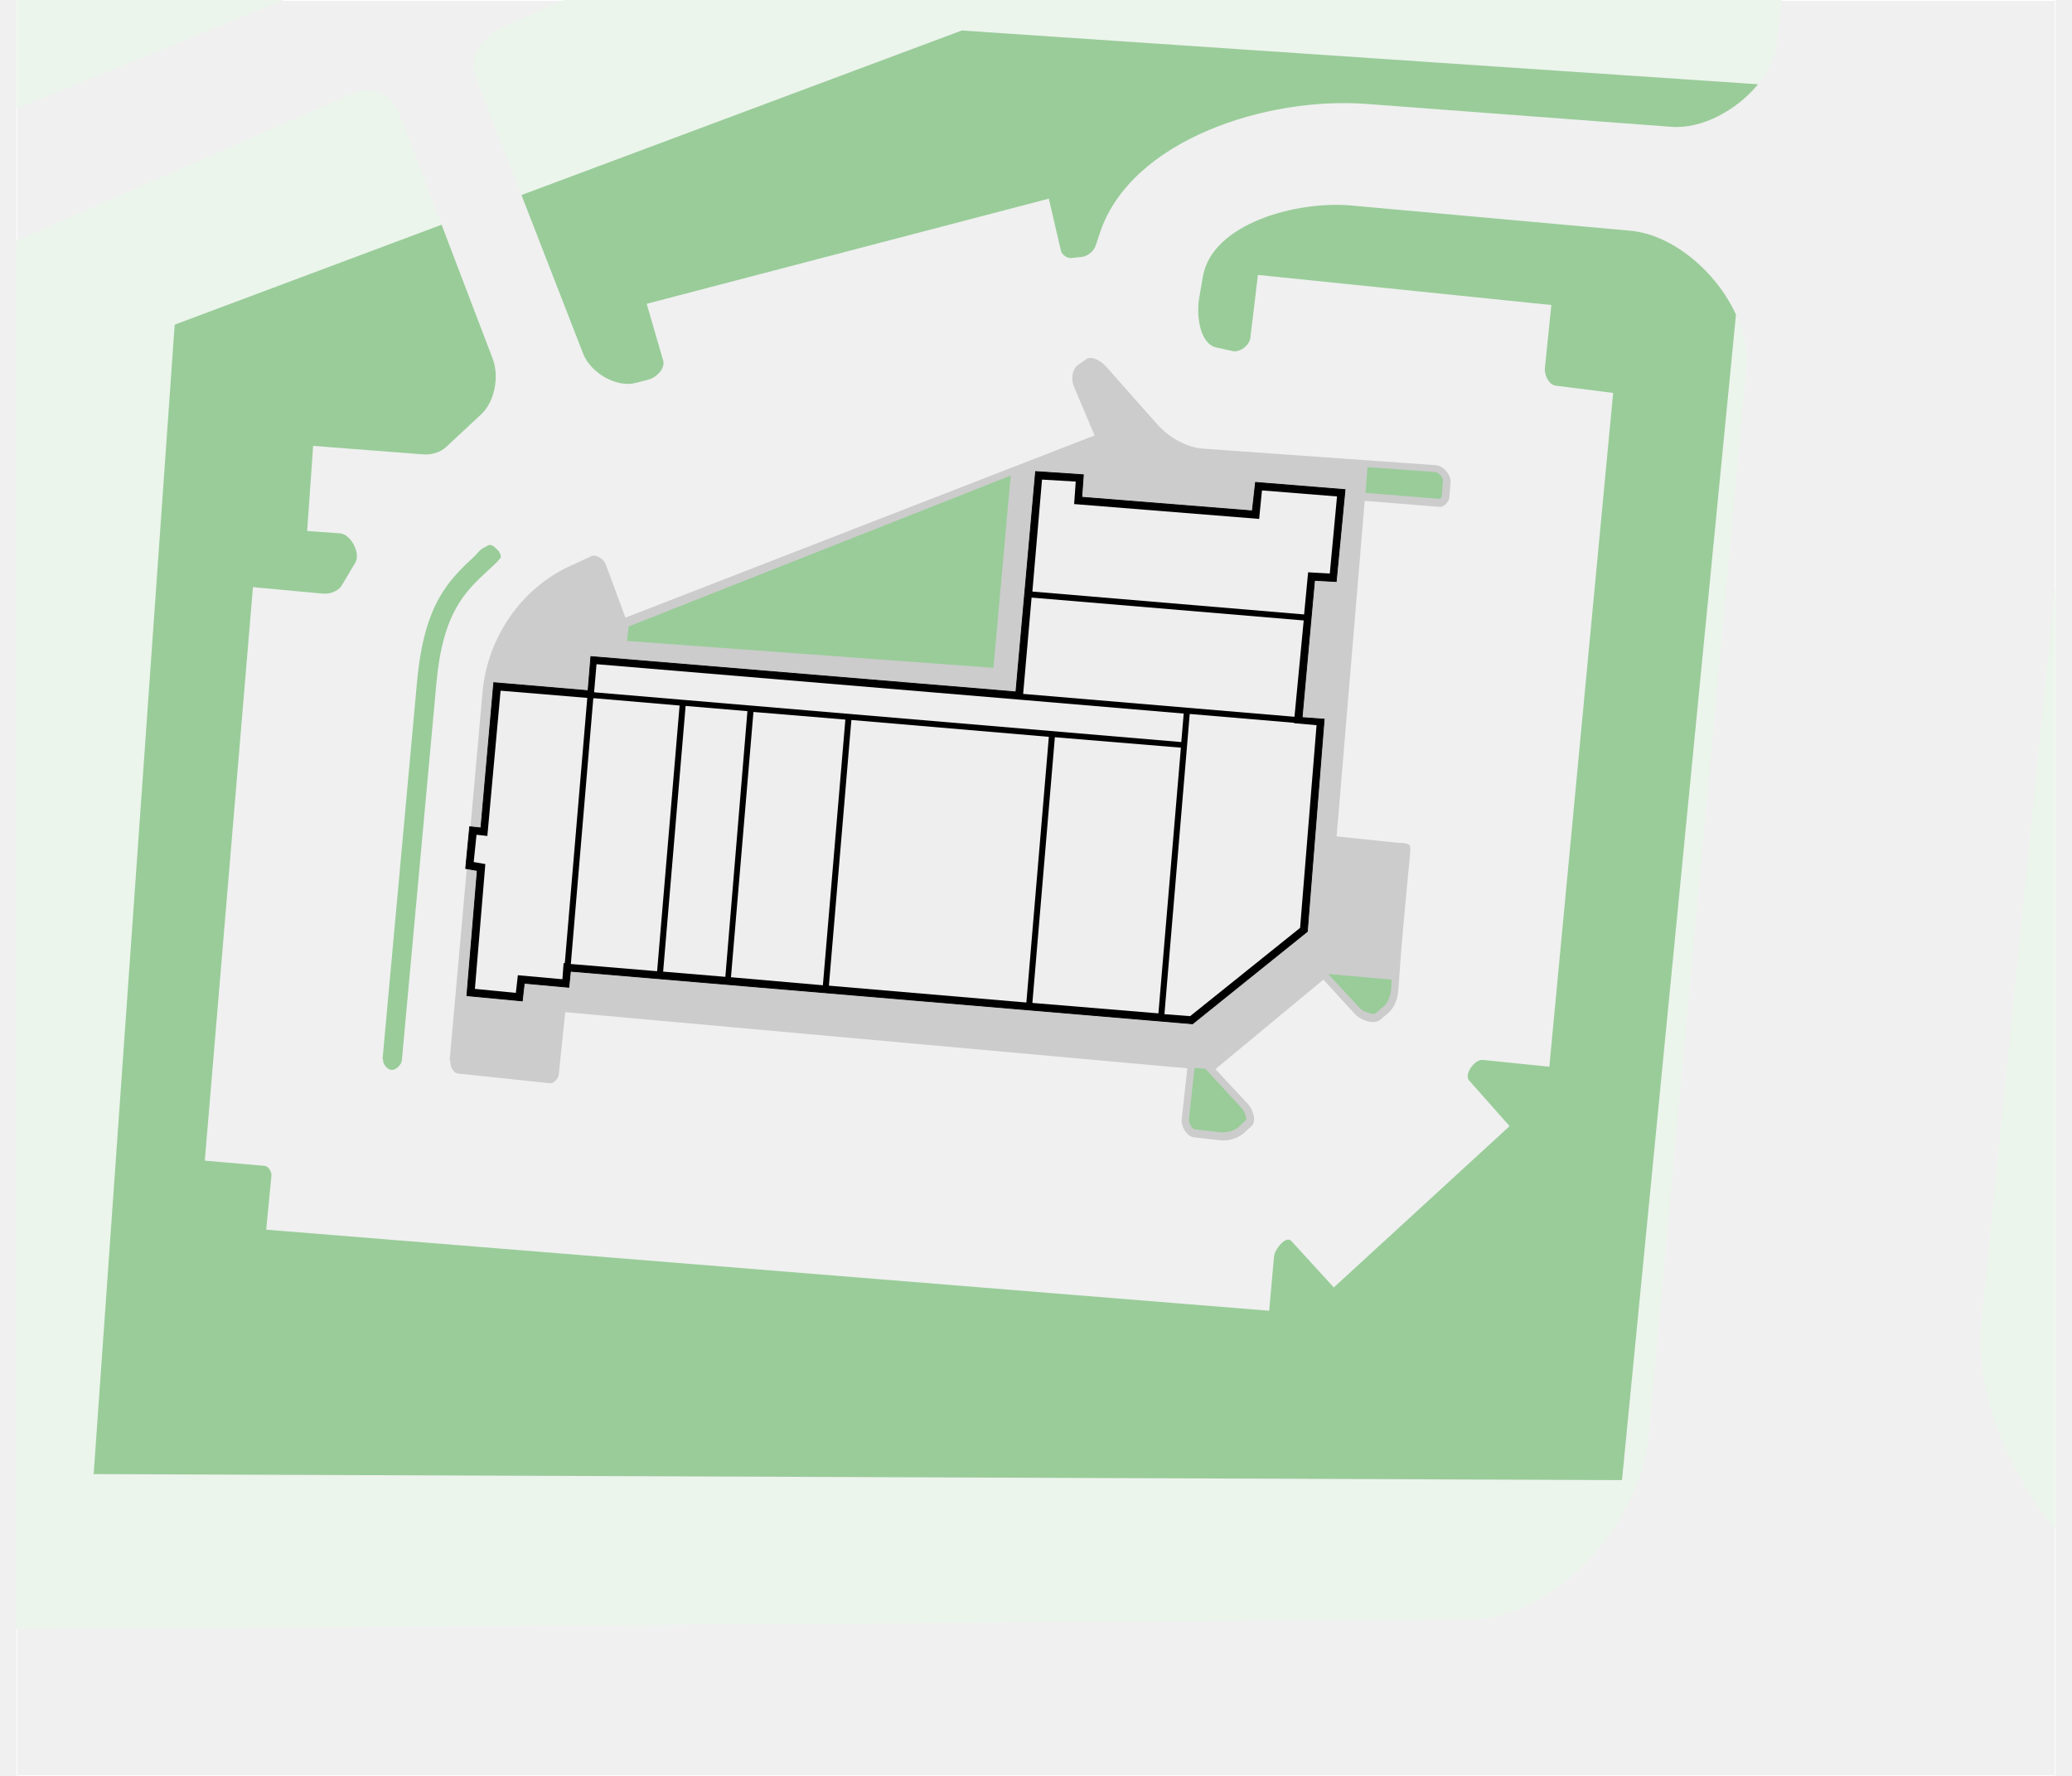
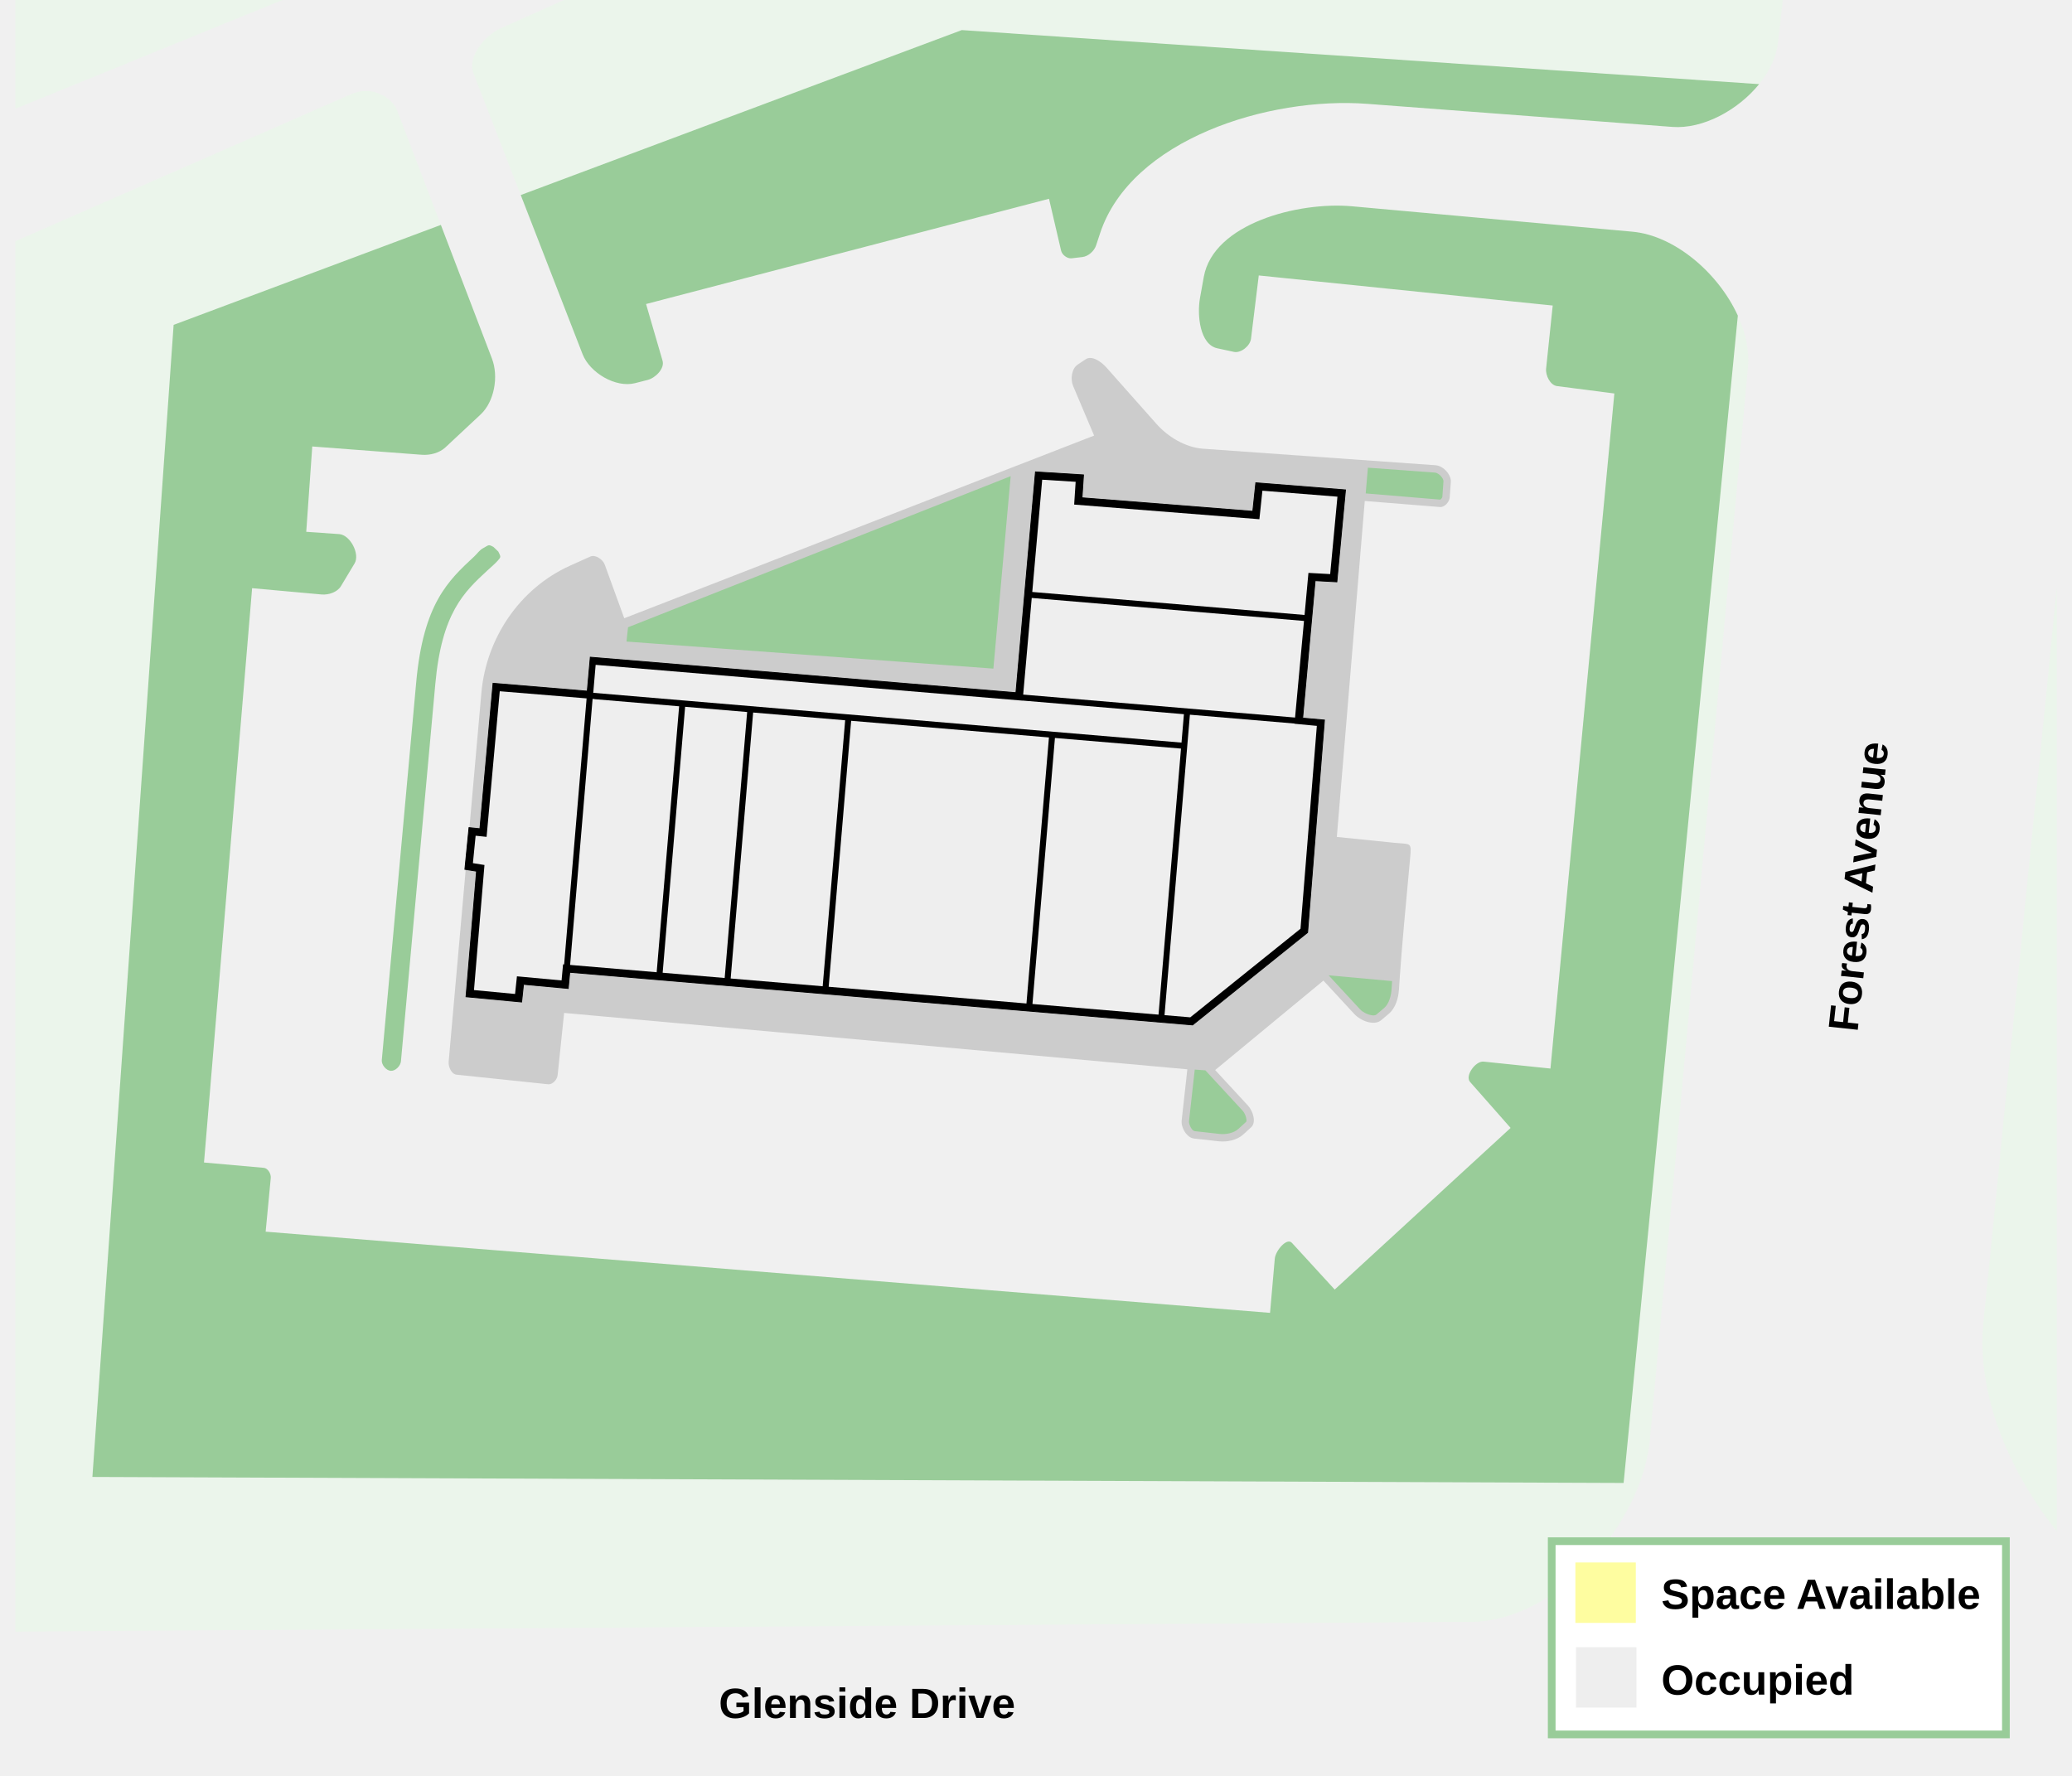
- <svg xmlns="http://www.w3.org/2000/svg" xml:space="preserve" width="504" height="432" shape-rendering="geometricPrecision" text-rendering="geometricPrecision" image-rendering="optimizeQuality" fill-rule="evenodd" clip-rule="evenodd" viewBox="0 0 508 442.5">
-   <g id="Border">
-     <polygon id="bounds" fill="none" stroke="white" stroke-width="0.2" points="0.1 0.1 507.9 0.1 507.9 442.4 0.1 442.4 " />
-   </g>
+ <svg xmlns="http://www.w3.org/2000/svg" xml:space="preserve" width="504px" height="432px" shape-rendering="geometricPrecision" text-rendering="geometricPrecision" image-rendering="optimizeQuality" fill-rule="evenodd" clip-rule="evenodd" viewBox="0 0 508 442">
  <g id="Ground">
-     <path id="sidewalk" fill="#CCCCCC" d="M107.9 264.3l8.2-91.8c1.2-13.6 9.6-26 22.1-31.6l5-2.3c1.2-0.6 3.1 0.7 3.6 2l4.9 13.3 116.9-45.4-5.2-12.3c-0.7-1.7-0.4-4.3 1.1-5.3l2-1.4c1.5-1 3.9 0.6 5.1 2l12.5 14.1c2.9 3.3 7.3 5.9 11.6 6.2l57.8 4.1c1.9 0.1 3.9 2.3 3.8 4.2l-0.3 3.8c-0.1 1.1-1.3 2.5-2.4 2.4l-18.7-1.5-7 83.6 14.3 1.5c4.3 0.4 4.3-0.3 3.9 4-1.1 11.5-2.1 21.9-2.6 29.7l-0.2 2.8c-0.1 2.2-0.9 4.6-2.5 6l-1.9 1.6c-1.7 1.5-5.1 0.2-6.6-1.5l-7.7-8.4-26.9 22.3 8.2 8.8c1.2 1.3 2.1 4.2 0.8 5.4l-2 1.8c-1.6 1.4-4 2-6.1 1.7l-6.2-0.7c-1.8-0.2-3.3-2.7-3.1-4.5l1.4-12.7-155-14-1.6 15.5c-0.1 1.1-1.3 2.4-2.3 2.2l-22.8-2.4c-1.2-0.1-2.1-2-1.9-3.2z" />
-     <path id="unowned-land" fill="#EBF5EB" d="M507.9 146.3l-18.3 182.9c-1.7 17.1 5.9 36.2 18.3 51.8l0-234.7zm-393.9-128l11.8 30.2 109.7-41 198.4 13.4c2.6-3.2 4.3-6.7 4.7-10.4l1.2-10.6-303.2 0-15.9 7.1c-3.9 1.8-8.2 7.1-6.6 11.2zm-19 9.1l10.9 28.6-66.5 24.9-20.2 286.6 380.9 1.5 28.4-290.4c1.9 4.2 2.9 8.6 2.5 12.8l-24.4 266.7c-1.9 21.1-23.2 45.3-44.4 45.4l-362.2 2.4 0-345.9 83.5-36.6c5.6-2.5 10.4 1.2 11.4 4zm-94.9-0.4l66.4-27-66.4 0 0 27z" />
-     <path id="owned-land" fill="#99CC99" d="M125.8 48.6l15.4 39.6c1.8 4.6 8.2 8.5 13.1 7.2l3.1-0.8c2-0.5 4.3-2.8 3.7-4.8l-4.1-14.1 100.2-26.2 3 12.9c0.2 1 1.5 2 2.6 1.9l2.7-0.3c1.5-0.2 3-1.5 3.4-2.9l1-3c7.7-23.4 41.9-34.1 66.5-32.2l75.9 5.7c7.5 0.6 16.3-4.1 21.6-10.6l-198.4-13.4-109.7 41zm-106.6 318.9l20.2-286.6 66.5-24.9 12.7 33.3c1.7 4.4 0.6 10.7-2.8 13.9l-8.8 8.2c-1.5 1.4-3.8 2-5.9 1.8l-27.2-2.1-1.5 21.2 8.2 0.6c2.7 0.2 5.2 5 3.8 7.3l-3.4 5.7c-0.9 1.5-3.1 2.2-4.8 2l-17.3-1.6-12 142.9 14.9 1.3c1 0.1 1.8 1.5 1.7 2.5l-1.3 13.4 249.9 20.2 1.2-13.5c0.2-1.9 3-5.3 4.3-3.9l10.6 11.6 43.8-40.2-10.1-11.4c-1.3-1.5 1.4-5.3 3.4-5.1l16.6 1.7 15.9-167.9-14.3-1.8c-1.7-0.2-2.9-2.7-2.7-4.4l1.6-15.7-73.1-7.5-1.9 15.7c-0.2 1.8-2.5 3.6-4.3 3.3l-4.1-0.9c-4.3-0.9-5.1-8.2-4.3-12.6l0.9-5.2c2.4-13.2 23.5-18.8 36.9-17.6l69.7 6.3c10.5 1 21.4 10.3 26.2 20.9l-28.4 290.4-380.9-1.5zm316.8-244.7l18.6 1.5c0.2-0.1 0.5-0.5 0.5-0.7l0.3-3.8c0.1-0.9-1.2-2.2-2.1-2.2l-16.7-1.2-0.5 6.4zm-42.5 143.3l-1.4 12.8c-0.1 0.7 0.7 2.4 1.4 2.5l6.2 0.7c1.5 0.2 3.5-0.2 4.7-1.2l1.9-1.8c0.2-0.3-0.1-1.2-0.2-1.5-0.2-0.4-0.4-0.9-0.7-1.3l-9.2-10-2.6-0.2zm33.3-23.4l7.8 8.4c0.4 0.5 1.1 0.9 1.7 1.1 0.6 0.2 1.9 0.7 2.4 0.2l1.9-1.6c1.3-1.1 1.8-3.1 1.9-4.7l0.1-2-15.8-1.4 0 0zm-235.6 21.1l8.6-94.1c1.8-19.5 8-25.2 14.4-31.2 0.7-0.7 1.3-1.6 2.2-2 1.5-0.8 1.3-1 2.6-0.3l1.2 1.2c0.6 1.3 0.7 1.3-0.1 2.2-0.7 0.8-1.7 1.7-2.6 2.5-5.8 5.4-11.3 10.5-12.9 28.2l-8.6 93.9c-0.1 1.1-1.4 2.4-2.5 2.4-1.2-0.1-2.3-1.5-2.2-2.7zm61.3-107.7l95.2-37.6-4.3 47.9-91.3-6.7 0.4-3.6z" />
+     <path id="sidewalk" fill="#CCCCCC" d="M107.823 264.273l8.154 -91.873c1.211,-13.646 9.584,-25.998 22.078,-31.62l5.041 -2.268c1.246,-0.561 3.107,0.726 3.574,2.01l4.856 13.355 116.938 -45.465 -5.231 -12.352c-0.705,-1.665 -0.376,-4.304 1.13,-5.308l2.029 -1.353c1.516,-1.011 3.874,0.65 5.083,2.013l12.476 14.064c2.92,3.291 7.26,5.896 11.649,6.207l57.852 4.11c1.876,0.133 3.925,2.306 3.789,4.181l-0.278 3.823c-0.082,1.127 -1.272,2.489 -2.399,2.398l-18.743 -1.506 -6.953 83.616 14.275 1.454c4.289,0.436 4.346,-0.3 3.948,4.028 -1.06,11.474 -2.056,21.912 -2.576,29.717l-0.187 2.807c-0.144,2.16 -0.854,4.598 -2.51,5.993l-1.924 1.621c-1.736,1.462 -5.099,0.159 -6.639,-1.508l-7.724 -8.357 -26.942 22.265 8.17 8.851c1.228,1.33 2.135,4.152 0.799,5.374l-1.951 1.784c-1.563,1.429 -4.014,1.955 -6.119,1.721l-6.16 -0.685c-1.811,-0.201 -3.275,-2.709 -3.074,-4.52l1.413 -12.711 -155.106 -14.033 -1.617 15.517c-0.112,1.075 -1.272,2.355 -2.347,2.242l-22.83 -2.39c-1.24,-0.13 -2.052,-1.957 -1.941,-3.2z" />
+     <path id="unowned-land" fill="#EBF5EB" d="M508.046 146.296l-18.271 183.016c-1.708,17.109 5.919,36.243 18.271,51.82l0 -234.836zm-394.035 -128.012l11.756 30.259 109.762 -41.056 198.436 13.453c2.553,-3.153 4.298,-6.737 4.706,-10.368l1.189 -10.572 -303.369 0 -15.874 7.124c-3.943,1.77 -8.171,7.13 -6.606,11.159zm-19.042 9.133l10.917 28.563 -66.509 24.878 -20.214 286.742 381.075 1.497 28.428 -290.536c1.926,4.222 2.9,8.649 2.517,12.835l-24.394 266.815c-1.928,21.091 -23.22,45.312 -44.398,45.453l-362.391 2.423 0 -346.062 83.521 -36.574c5.618,-2.46 10.402,1.227 11.448,3.966zm-94.969 -0.356l66.469 -27.061 -66.469 0 0 27.061z" />
+     <path id="owned-land" fill="#99CC99" d="M125.767 48.543l15.383 39.596c1.801,4.637 8.239,8.458 13.06,7.227l3.138 -0.802c1.955,-0.499 4.276,-2.843 3.712,-4.78l-4.107 -14.115 100.286 -26.194 3.007 12.913c0.244,1.048 1.538,2.028 2.607,1.903l2.675 -0.312c1.487,-0.173 2.957,-1.483 3.427,-2.905l0.987 -2.992c7.721,-23.397 41.946,-34.094 66.514,-32.236l75.912 5.742c7.548,0.571 16.308,-4.115 21.598,-10.648l-198.436 -13.453 -109.762 41.056zm-106.604 319.056l20.214 -286.742 66.509 -24.878 12.717 33.274c1.69,4.423 0.624,10.688 -2.836,13.92l-8.763 8.185c-1.498,1.399 -3.828,1.985 -5.872,1.83l-27.251 -2.064 -1.498 21.236 8.19 0.572c2.747,0.191 5.248,4.961 3.83,7.321l-3.401 5.657c-0.898,1.494 -3.077,2.204 -4.813,2.047l-17.277 -1.564 -11.974 142.945 14.877 1.322c1.013,0.09 1.837,1.494 1.74,2.507l-1.275 13.384 249.966 20.207 1.184 -13.499c0.169,-1.924 2.969,-5.338 4.273,-3.914l10.634 11.613 43.782 -40.227 -10.092 -11.446c-1.341,-1.521 1.362,-5.269 3.38,-5.06l16.629 1.725 15.903 -168.016 -14.272 -1.842c-1.7,-0.219 -2.892,-2.663 -2.713,-4.368l1.643 -15.681 -73.156 -7.484 -1.932 15.755c-0.218,1.777 -2.518,3.642 -4.268,3.263l-4.125 -0.892c-4.327,-0.936 -5.079,-8.214 -4.293,-12.572l0.94 -5.212c2.389,-13.25 23.486,-18.772 36.895,-17.558l69.761 6.321c10.53,0.954 21.406,10.278 26.25,20.896l-28.428 290.536 -381.075 -1.497zm316.895 -244.793l18.561 1.548c0.2,-0.105 0.49,-0.497 0.51,-0.69l0.278 -3.823c0.062,-0.863 -1.241,-2.154 -2.085,-2.213l-16.721 -1.227 -0.543 6.406zm-42.55 143.402l-1.427 12.843c-0.081,0.731 0.663,2.402 1.449,2.489l6.16 0.685c1.539,0.171 3.5,-0.175 4.675,-1.25l1.95 -1.782c0.197,-0.263 -0.066,-1.229 -0.168,-1.501 -0.162,-0.436 -0.423,-0.925 -0.741,-1.269l-9.25 -10.021 -2.648 -0.194zm33.329 -23.445l7.768 8.405c0.44,0.477 1.074,0.877 1.663,1.139 0.555,0.247 1.893,0.672 2.441,0.21l1.924 -1.621c1.258,-1.059 1.755,-3.132 1.859,-4.708l0.134 -2.004 -15.786 -1.435 -0.004 0.013zm-235.652 21.089l8.571 -94.1c1.777,-19.515 7.963,-25.252 14.424,-31.242 0.727,-0.674 1.298,-1.57 2.177,-2.047 1.536,-0.833 1.298,-1.037 2.623,-0.331l1.219 1.173c0.625,1.327 0.686,1.293 -0.148,2.231 -0.745,0.838 -1.749,1.671 -2.615,2.473 -5.781,5.361 -11.317,10.494 -12.927,28.174l-8.559 93.967c-0.104,1.149 -1.372,2.442 -2.524,2.37 -1.159,-0.073 -2.346,-1.511 -2.241,-2.667zm61.278 -107.73l95.234 -37.607 -4.303 47.898 -91.305 -6.736 0.374 -3.555z" />
  </g>
  <g id="Buildings">
-     <polygon id="building1" fill="black" stroke="black" stroke-width="0.2" points="320.3 178.8 325.8 179.2 321.6 232.1 293 255.1 138 242 137.6 246 126.5 245 126 249.4 112.2 248.1 114.8 216.9 111.9 216.4 112.9 206 115.7 206.3 118.9 170.1 142.4 172.1 143.1 163.6 249 172.4 253.9 117.5 265.8 118.3 265.4 123.9 307.9 127.3 308.7 120.2 331 122 328.8 144.9 323.4 144.6 " />
+     <polygon id="building1" fill="black" stroke="black" stroke-width="0.207" points="320.366,178.727 325.792,179.214 321.601,232.085 292.975,255.098 137.962,241.999 137.588,246.021 126.457,244.993 125.988,249.391 112.143,248.082 114.763,216.835 111.861,216.368 112.89,205.984 115.603,206.265 118.876,170.06 142.324,172.025 143.075,163.569 249.006,172.399 253.868,117.448 265.825,118.195 265.452,123.893 307.955,127.256 308.703,120.157 331.028,121.931 328.879,144.818 323.472,144.521 " />
  </g>
  <g id="Spaces">
-     <polygon id="hallway" fill="#EEEEEE" points="250.7 174.4 250.7 174.4 144.5 165.5 143.9 172.5 290.2 184.9 290.8 177.8 " />
-     <polygon id="s1763" fill="#EEEEEE" points="327.2 142.9 329 123.7 310.3 122.2 309.6 129.3 263.5 125.6 263.9 120 255.5 119.5 253.1 147.4 320.8 153.1 321.8 142.6 " />
-     <polygon id="s1762" fill="#EEEEEE" points="252.9 148.9 250.8 172.9 318.4 178.6 320.7 154.6 " />
-     <polygon id="s1761" fill="#EEEEEE" points="286 252.7 292.4 253.2 319.8 231.2 323.9 180.7 318.3 180.2 318.3 180.1 292.3 177.9 " />
-     <polygon id="s1760" fill="#EEEEEE" points="253.1 249.9 284.5 252.5 290.1 186.3 258.7 183.7 " />
-     <polygon id="s1757" fill="#EEEEEE" points="202.4 245.6 251.6 249.8 257.2 183.6 208 179.4 " />
-     <polygon id="s1756" fill="#EEEEEE" points="178 243.5 200.9 245.5 206.5 179.3 183.6 177.4 " />
-     <polygon id="s1755" fill="#EEEEEE" points="161.1 242.1 176.6 243.4 182.1 177.2 166.7 175.9 " />
-     <polygon id="s1754" fill="#EEEEEE" points="144.2 174 143.7 174 138.1 240.2 159.6 242 165.2 175.8 144.2 174 " />
-     <polygon id="s1753" fill="#EEEEEE" points="142.2 173.9 120.6 172.1 117.3 208.3 114.6 208 113.9 214.8 116.8 215.3 114.2 246.4 124.4 247.4 124.9 243 136 244 136.3 240 136.6 240 " />
+     <polygon id="hallway" fill="#EEEEEE" points="250.679,174.366 250.677,174.385 144.406,165.473 143.812,172.434 290.214,184.826 290.812,177.756 " />
+     <polygon id="s1763" class="space" fill="#EEEEEE" points="327.213,142.885 329.023,123.617 310.344,122.132 309.597,129.231 263.498,125.584 263.869,119.915 255.542,119.395 253.071,147.333 320.836,153.058 321.804,142.588 " />
+     <polygon id="s1762" class="space available" fill="#EEEEEE" points="252.939,148.823 250.811,172.875 318.473,178.592 320.698,154.547 " />
+     <polygon id="s1761" class="space" fill="#EEEEEE" points="285.985,252.662 292.396,253.203 319.83,231.148 323.893,180.662 318.331,180.135 318.335,180.082 292.302,177.882 " />
+     <polygon id="s1760" class="space" fill="#EEEEEE" points="253.118,249.884 284.494,252.536 290.088,186.317 258.712,183.672 " />
+     <polygon id="s1757" class="space" fill="#EEEEEE" points="202.403,245.598 251.627,249.758 257.221,183.547 207.996,179.398 " />
+     <polygon id="s1756" class="space" fill="#EEEEEE" points="178.011,243.537 200.912,245.473 206.505,179.272 183.603,177.342 " />
+     <polygon id="s1755" class="space" fill="#EEEEEE" points="161.085,242.107 176.52,243.411 182.113,177.216 166.677,175.915 " />
+     <polygon id="s1754" class="space" fill="#EEEEEE" points="144.123,173.985 143.65,173.946 138.055,240.161 159.594,241.981 165.186,175.79 144.12,174.014 " />
+     <polygon id="s1753" class="space" fill="#EEEEEE" points="142.158,173.823 120.544,172.043 117.267,208.286 114.538,208.003 113.862,214.827 116.738,215.291 114.128,246.422 124.352,247.389 124.82,242.995 135.927,244.021 136.3,240.013 136.565,240.035 " />
+   </g>
+   <g id="Text">
+     <rect id="legend" fill="#FFFFFF" stroke="#99CC99" stroke-width="1.916" x="382.347" y="383.588" width="113.038" height="48.09" />
+     <text x="409.612" y="400.43" fill="black" font-weight="bold" font-size="10.538" font-family="Arial">Space Available</text>
+     <text x="409.612" y="421.771" fill="black" font-weight="bold" font-size="10.538" font-family="Arial">Occupied</text>
+     <rect id="legend-avail" fill="#FEFDA0" x="388.239" y="388.883" width="15.04" height="15.04" />
+     <rect id="legend-occ" fill="#EEEEEE" x="388.394" y="409.97" width="15.04" height="15.04" />
+     <text x="175.06" y="427.589" fill="black" font-weight="bold" font-size="10.538" font-family="Arial">Glenside Drive</text>
+     <g transform="matrix(0.106301 -0.994334 0.994334 0.106301 212.791 484.177)">
+       <text x="252" y="220.11" fill="black" font-weight="bold" font-size="10.538" font-family="Arial">Forest Avenue</text>
+     </g>
  </g>
</svg>
